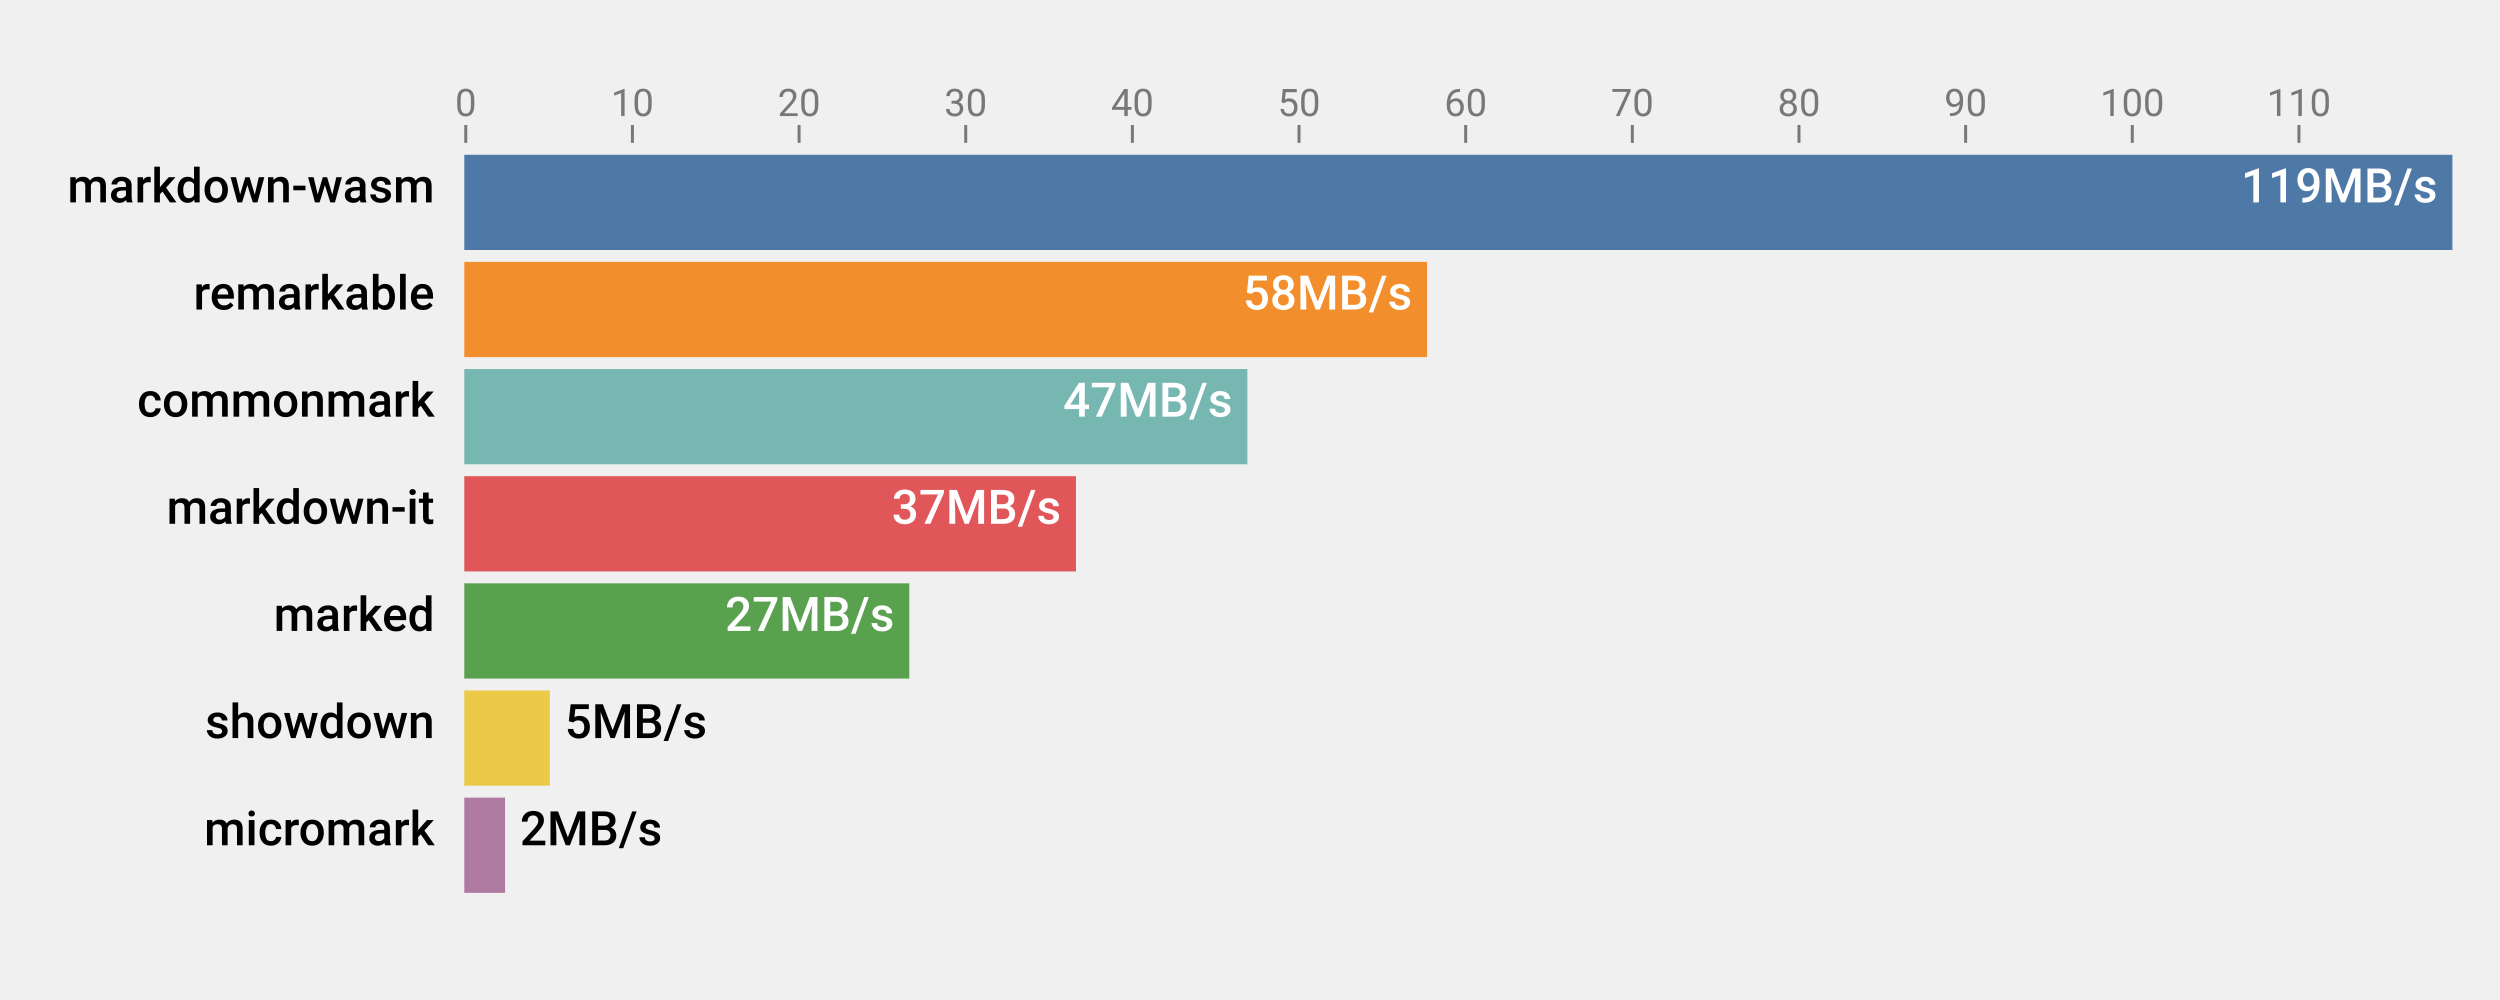
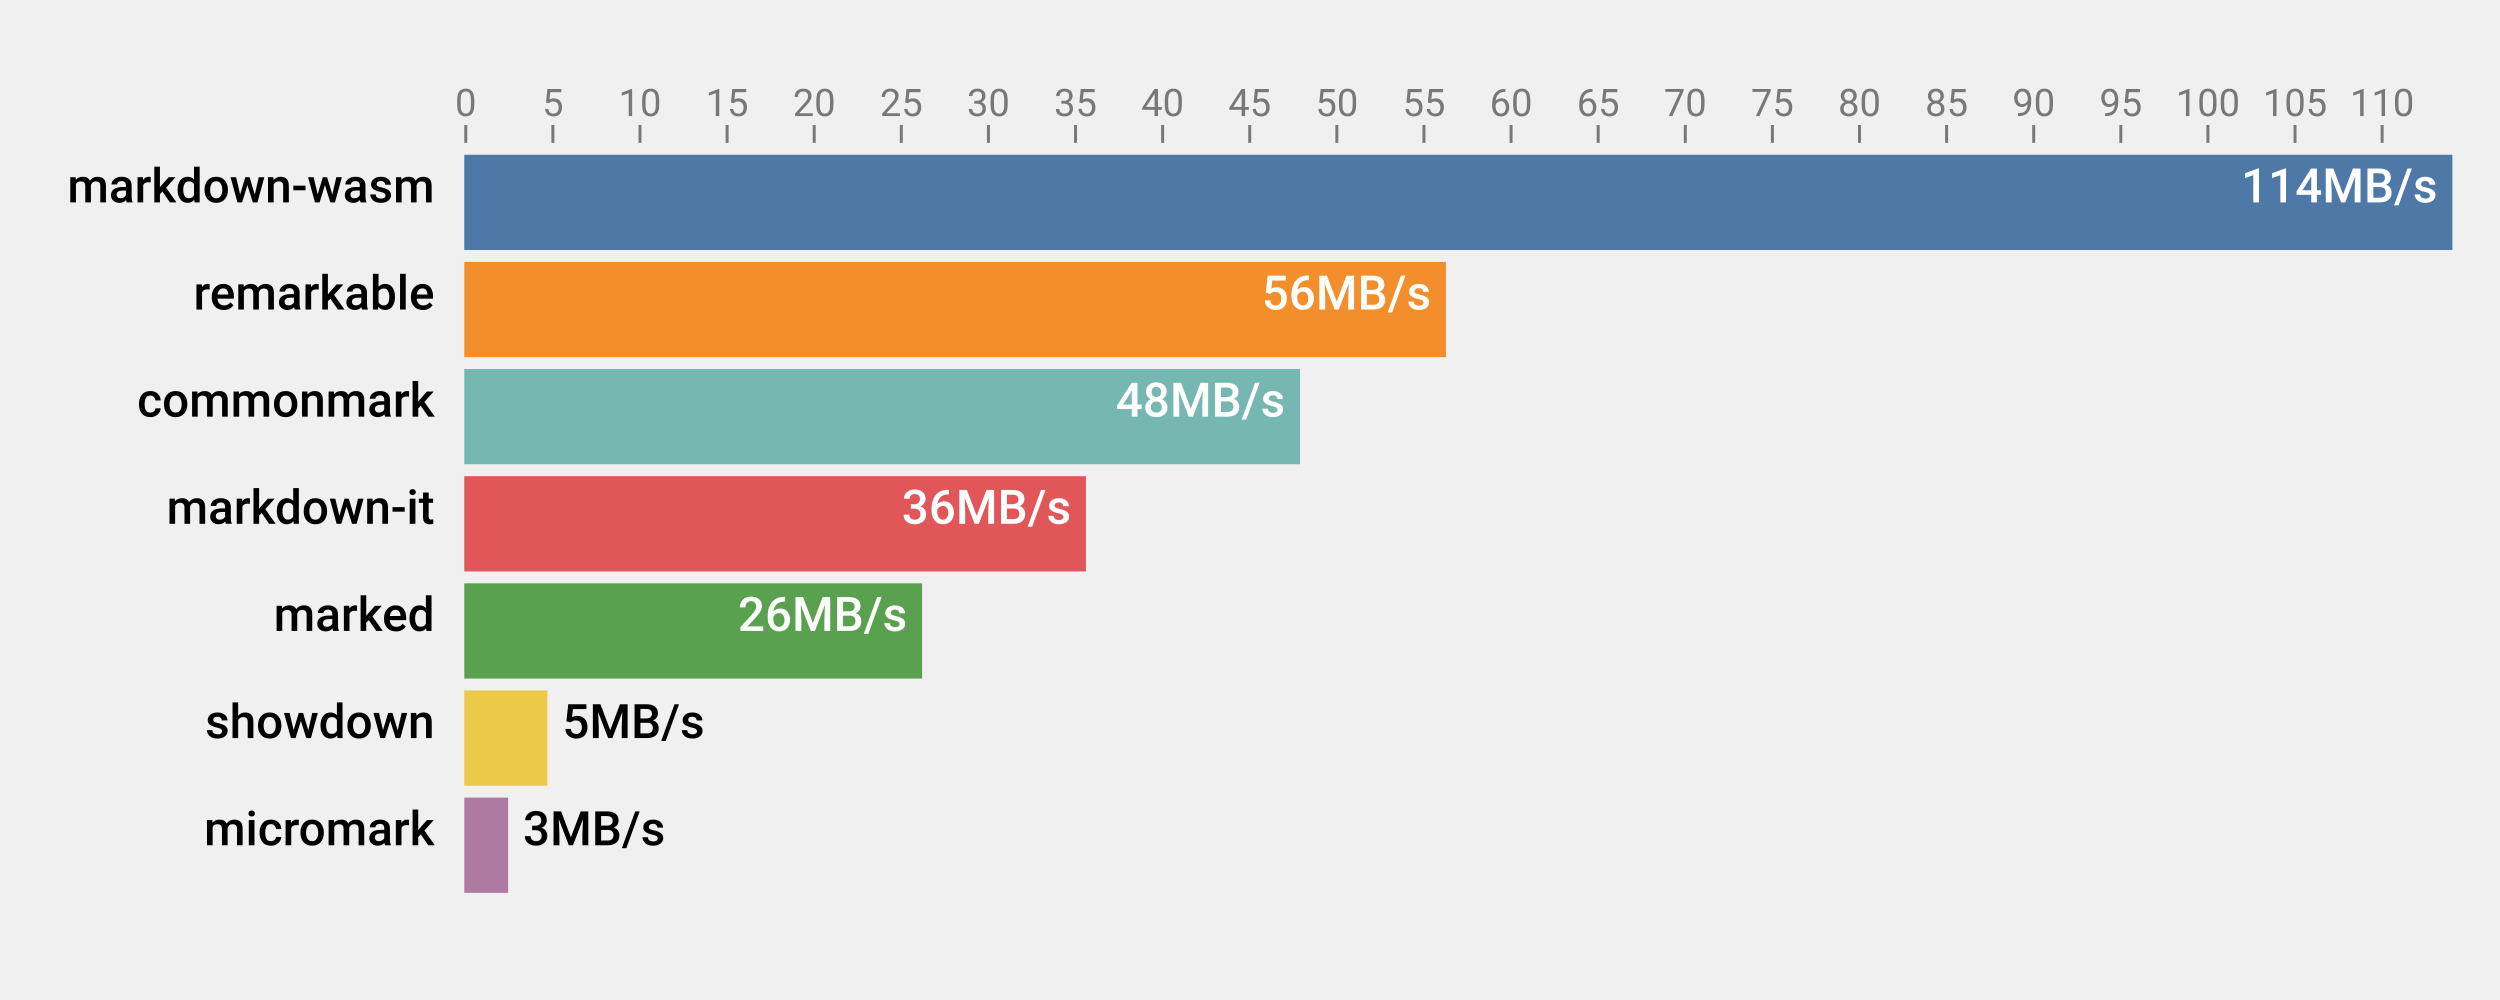
<svg xmlns="http://www.w3.org/2000/svg" width="840" height="336" font-family="system-ui,-apple-system,&quot;Segoe UI&quot;,Roboto,&quot;Helvetica Neue&quot;,&quot;Noto Sans&quot;,&quot;Liberation Sans&quot;,Arial,sans-serif" font-size="16" viewBox="0 0 840 336">
  <g font-weight="500" text-anchor="end">
    <text x="156" y="68" alignment-baseline="central" dx="-10">markdown-wasm</text>
    <text x="156" y="104" alignment-baseline="central" dx="-10">remarkable</text>
    <text x="156" y="140" alignment-baseline="central" dx="-10">commonmark</text>
    <text x="156" y="176" alignment-baseline="central" dx="-10">markdown-it</text>
    <text x="156" y="212" alignment-baseline="central" dx="-10">marked</text>
    <text x="156" y="248" alignment-baseline="central" dx="-10">showdown</text>
    <text x="156" y="284" alignment-baseline="central" dx="-10">micromark</text>
  </g>
  <path fill="#4e79a7" d="M156 52h668v32H156z" />
-   <path fill="#f28e2c" d="M156 88h323.483v32H156z" />
-   <path fill="#76b7b2" d="M156 124h263.113v32H156z" />
-   <path fill="#e15759" d="M156 160h205.518v32H156z" />
-   <path fill="#59a14f" d="M156 196h149.519v32H156z" />
-   <path fill="#edc949" d="M156 232h28.755v32H156z" />
-   <path fill="#af7aa1" d="M156 268h13.699v32H156z" />
+   <path fill="#f28e2c" d="M156 88h329.838v32H156z" />
+   <path fill="#76b7b2" d="M156 124h280.81v32H156z" />
+   <path fill="#e15759" d="M156 160h208.888v32H156z" />
+   <path fill="#59a14f" d="M156 196h153.824v32H156z" />
+   <path fill="#edc949" d="M156 232h27.942v32H156z" />
+   <path fill="#af7aa1" d="M156 268h14.726v32H156z" />
  <g fill="#fff" font-weight="500" text-anchor="end">
-     <text x="824" y="68" alignment-baseline="central" dx="-5">119MB/s</text>
-     <text x="479.483" y="104" alignment-baseline="central" dx="-5">58MB/s</text>
-     <text x="419.113" y="140" alignment-baseline="central" dx="-5">47MB/s</text>
-     <text x="361.518" y="176" alignment-baseline="central" dx="-5">37MB/s</text>
-     <text x="305.519" y="212" alignment-baseline="central" dx="-5">27MB/s</text>
-     <text x="184.755" y="248" fill="#000" alignment-baseline="central" dx="5" text-anchor="start">5MB/s</text>
-     <text x="169.699" y="284" fill="#000" alignment-baseline="central" dx="5" text-anchor="start">2MB/s</text>
+     <text x="824" y="68" alignment-baseline="central" dx="-5">114MB/s</text>
+     <text x="485.838" y="104" alignment-baseline="central" dx="-5">56MB/s</text>
+     <text x="436.81" y="140" alignment-baseline="central" dx="-5">48MB/s</text>
+     <text x="364.888" y="176" alignment-baseline="central" dx="-5">36MB/s</text>
+     <text x="309.824" y="212" alignment-baseline="central" dx="-5">26MB/s</text>
+     <text x="183.942" y="248" fill="#000" alignment-baseline="central" dx="5" text-anchor="start">5MB/s</text>
+     <text x="170.726" y="284" fill="#000" alignment-baseline="central" dx="5" text-anchor="start">3MB/s</text>
  </g>
  <g fill="none" font-size="12.8" opacity=".5" text-anchor="middle">
    <g class="tick" opacity="1">
      <path stroke="currentColor" d="M156.5 48v-6" />
      <text y="-9" fill="currentColor" dy="0em" transform="translate(156.5 48)">0</text>
    </g>
    <g class="tick" opacity="1">
-       <path stroke="currentColor" d="M212.495 48v-6" />
-       <text y="-9" fill="currentColor" dy="0em" transform="translate(212.495 48)">10</text>
+       <path stroke="currentColor" d="M185.768 48v-6" />
+       <text y="-9" fill="currentColor" dy="0em" transform="translate(185.768 48)">5</text>
    </g>
    <g class="tick" opacity="1">
-       <path stroke="currentColor" d="M268.49 48v-6" />
-       <text y="-9" fill="currentColor" dy="0em" transform="translate(268.49 48)">20</text>
+       <path stroke="currentColor" d="M215.036 48v-6" />
+       <text y="-9" fill="currentColor" dy="0em" transform="translate(215.036 48)">10</text>
    </g>
    <g class="tick" opacity="1">
-       <path stroke="currentColor" d="M324.484 48v-6" />
-       <text y="-9" fill="currentColor" dy="0em" transform="translate(324.484 48)">30</text>
+       <path stroke="currentColor" d="M244.304 48v-6" />
+       <text y="-9" fill="currentColor" dy="0em" transform="translate(244.304 48)">15</text>
    </g>
    <g class="tick" opacity="1">
-       <path stroke="currentColor" d="M380.48 48v-6" />
-       <text y="-9" fill="currentColor" dy="0em" transform="translate(380.48 48)">40</text>
+       <path stroke="currentColor" d="M273.572 48v-6" />
+       <text y="-9" fill="currentColor" dy="0em" transform="translate(273.572 48)">20</text>
    </g>
    <g class="tick" opacity="1">
-       <path stroke="currentColor" d="M436.474 48v-6" />
-       <text y="-9" fill="currentColor" dy="0em" transform="translate(436.474 48)">50</text>
+       <path stroke="currentColor" d="M302.84 48v-6" />
+       <text y="-9" fill="currentColor" dy="0em" transform="translate(302.84 48)">25</text>
    </g>
    <g class="tick" opacity="1">
-       <path stroke="currentColor" d="M492.469 48v-6" />
-       <text y="-9" fill="currentColor" dy="0em" transform="translate(492.469 48)">60</text>
+       <path stroke="currentColor" d="M332.109 48v-6" />
+       <text y="-9" fill="currentColor" dy="0em" transform="translate(332.109 48)">30</text>
    </g>
    <g class="tick" opacity="1">
-       <path stroke="currentColor" d="M548.464 48v-6" />
-       <text y="-9" fill="currentColor" dy="0em" transform="translate(548.464 48)">70</text>
+       <path stroke="currentColor" d="M361.377 48v-6" />
+       <text y="-9" fill="currentColor" dy="0em" transform="translate(361.377 48)">35</text>
    </g>
    <g class="tick" opacity="1">
-       <path stroke="currentColor" d="M604.459 48v-6" />
-       <text y="-9" fill="currentColor" dy="0em" transform="translate(604.459 48)">80</text>
+       <path stroke="currentColor" d="M390.645 48v-6" />
+       <text y="-9" fill="currentColor" dy="0em" transform="translate(390.645 48)">40</text>
    </g>
    <g class="tick" opacity="1">
-       <path stroke="currentColor" d="M660.453 48v-6" />
-       <text y="-9" fill="currentColor" dy="0em" transform="translate(660.453 48)">90</text>
+       <path stroke="currentColor" d="M419.913 48v-6" />
+       <text y="-9" fill="currentColor" dy="0em" transform="translate(419.913 48)">45</text>
    </g>
    <g class="tick" opacity="1">
-       <path stroke="currentColor" d="M716.448 48v-6" />
-       <text y="-9" fill="currentColor" dy="0em" transform="translate(716.448 48)">100</text>
+       <path stroke="currentColor" d="M449.181 48v-6" />
+       <text y="-9" fill="currentColor" dy="0em" transform="translate(449.181 48)">50</text>
    </g>
    <g class="tick" opacity="1">
-       <path stroke="currentColor" d="M772.443 48v-6" />
-       <text y="-9" fill="currentColor" dy="0em" transform="translate(772.443 48)">110</text>
+       <path stroke="currentColor" d="M478.45 48v-6" />
+       <text y="-9" fill="currentColor" dy="0em" transform="translate(478.45 48)">55</text>
+     </g>
+     <g class="tick" opacity="1">
+       <path stroke="currentColor" d="M507.717 48v-6" />
+       <text y="-9" fill="currentColor" dy="0em" transform="translate(507.717 48)">60</text>
+     </g>
+     <g class="tick" opacity="1">
+       <path stroke="currentColor" d="M536.985 48v-6" />
+       <text y="-9" fill="currentColor" dy="0em" transform="translate(536.985 48)">65</text>
+     </g>
+     <g class="tick" opacity="1">
+       <path stroke="currentColor" d="M566.254 48v-6" />
+       <text y="-9" fill="currentColor" dy="0em" transform="translate(566.254 48)">70</text>
+     </g>
+     <g class="tick" opacity="1">
+       <path stroke="currentColor" d="M595.522 48v-6" />
+       <text y="-9" fill="currentColor" dy="0em" transform="translate(595.522 48)">75</text>
+     </g>
+     <g class="tick" opacity="1">
+       <path stroke="currentColor" d="M624.79 48v-6" />
+       <text y="-9" fill="currentColor" dy="0em" transform="translate(624.79 48)">80</text>
+     </g>
+     <g class="tick" opacity="1">
+       <path stroke="currentColor" d="M654.058 48v-6" />
+       <text y="-9" fill="currentColor" dy="0em" transform="translate(654.058 48)">85</text>
+     </g>
+     <g class="tick" opacity="1">
+       <path stroke="currentColor" d="M683.326 48v-6" />
+       <text y="-9" fill="currentColor" dy="0em" transform="translate(683.326 48)">90</text>
+     </g>
+     <g class="tick" opacity="1">
+       <path stroke="currentColor" d="M712.594 48v-6" />
+       <text y="-9" fill="currentColor" dy="0em" transform="translate(712.594 48)">95</text>
+     </g>
+     <g class="tick" opacity="1">
+       <path stroke="currentColor" d="M741.862 48v-6" />
+       <text y="-9" fill="currentColor" dy="0em" transform="translate(741.862 48)">100</text>
+     </g>
+     <g class="tick" opacity="1">
+       <path stroke="currentColor" d="M771.13 48v-6" />
+       <text y="-9" fill="currentColor" dy="0em" transform="translate(771.13 48)">105</text>
+     </g>
+     <g class="tick" opacity="1">
+       <path stroke="currentColor" d="M800.398 48v-6" />
+       <text y="-9" fill="currentColor" dy="0em" transform="translate(800.398 48)">110</text>
    </g>
  </g>
</svg>
